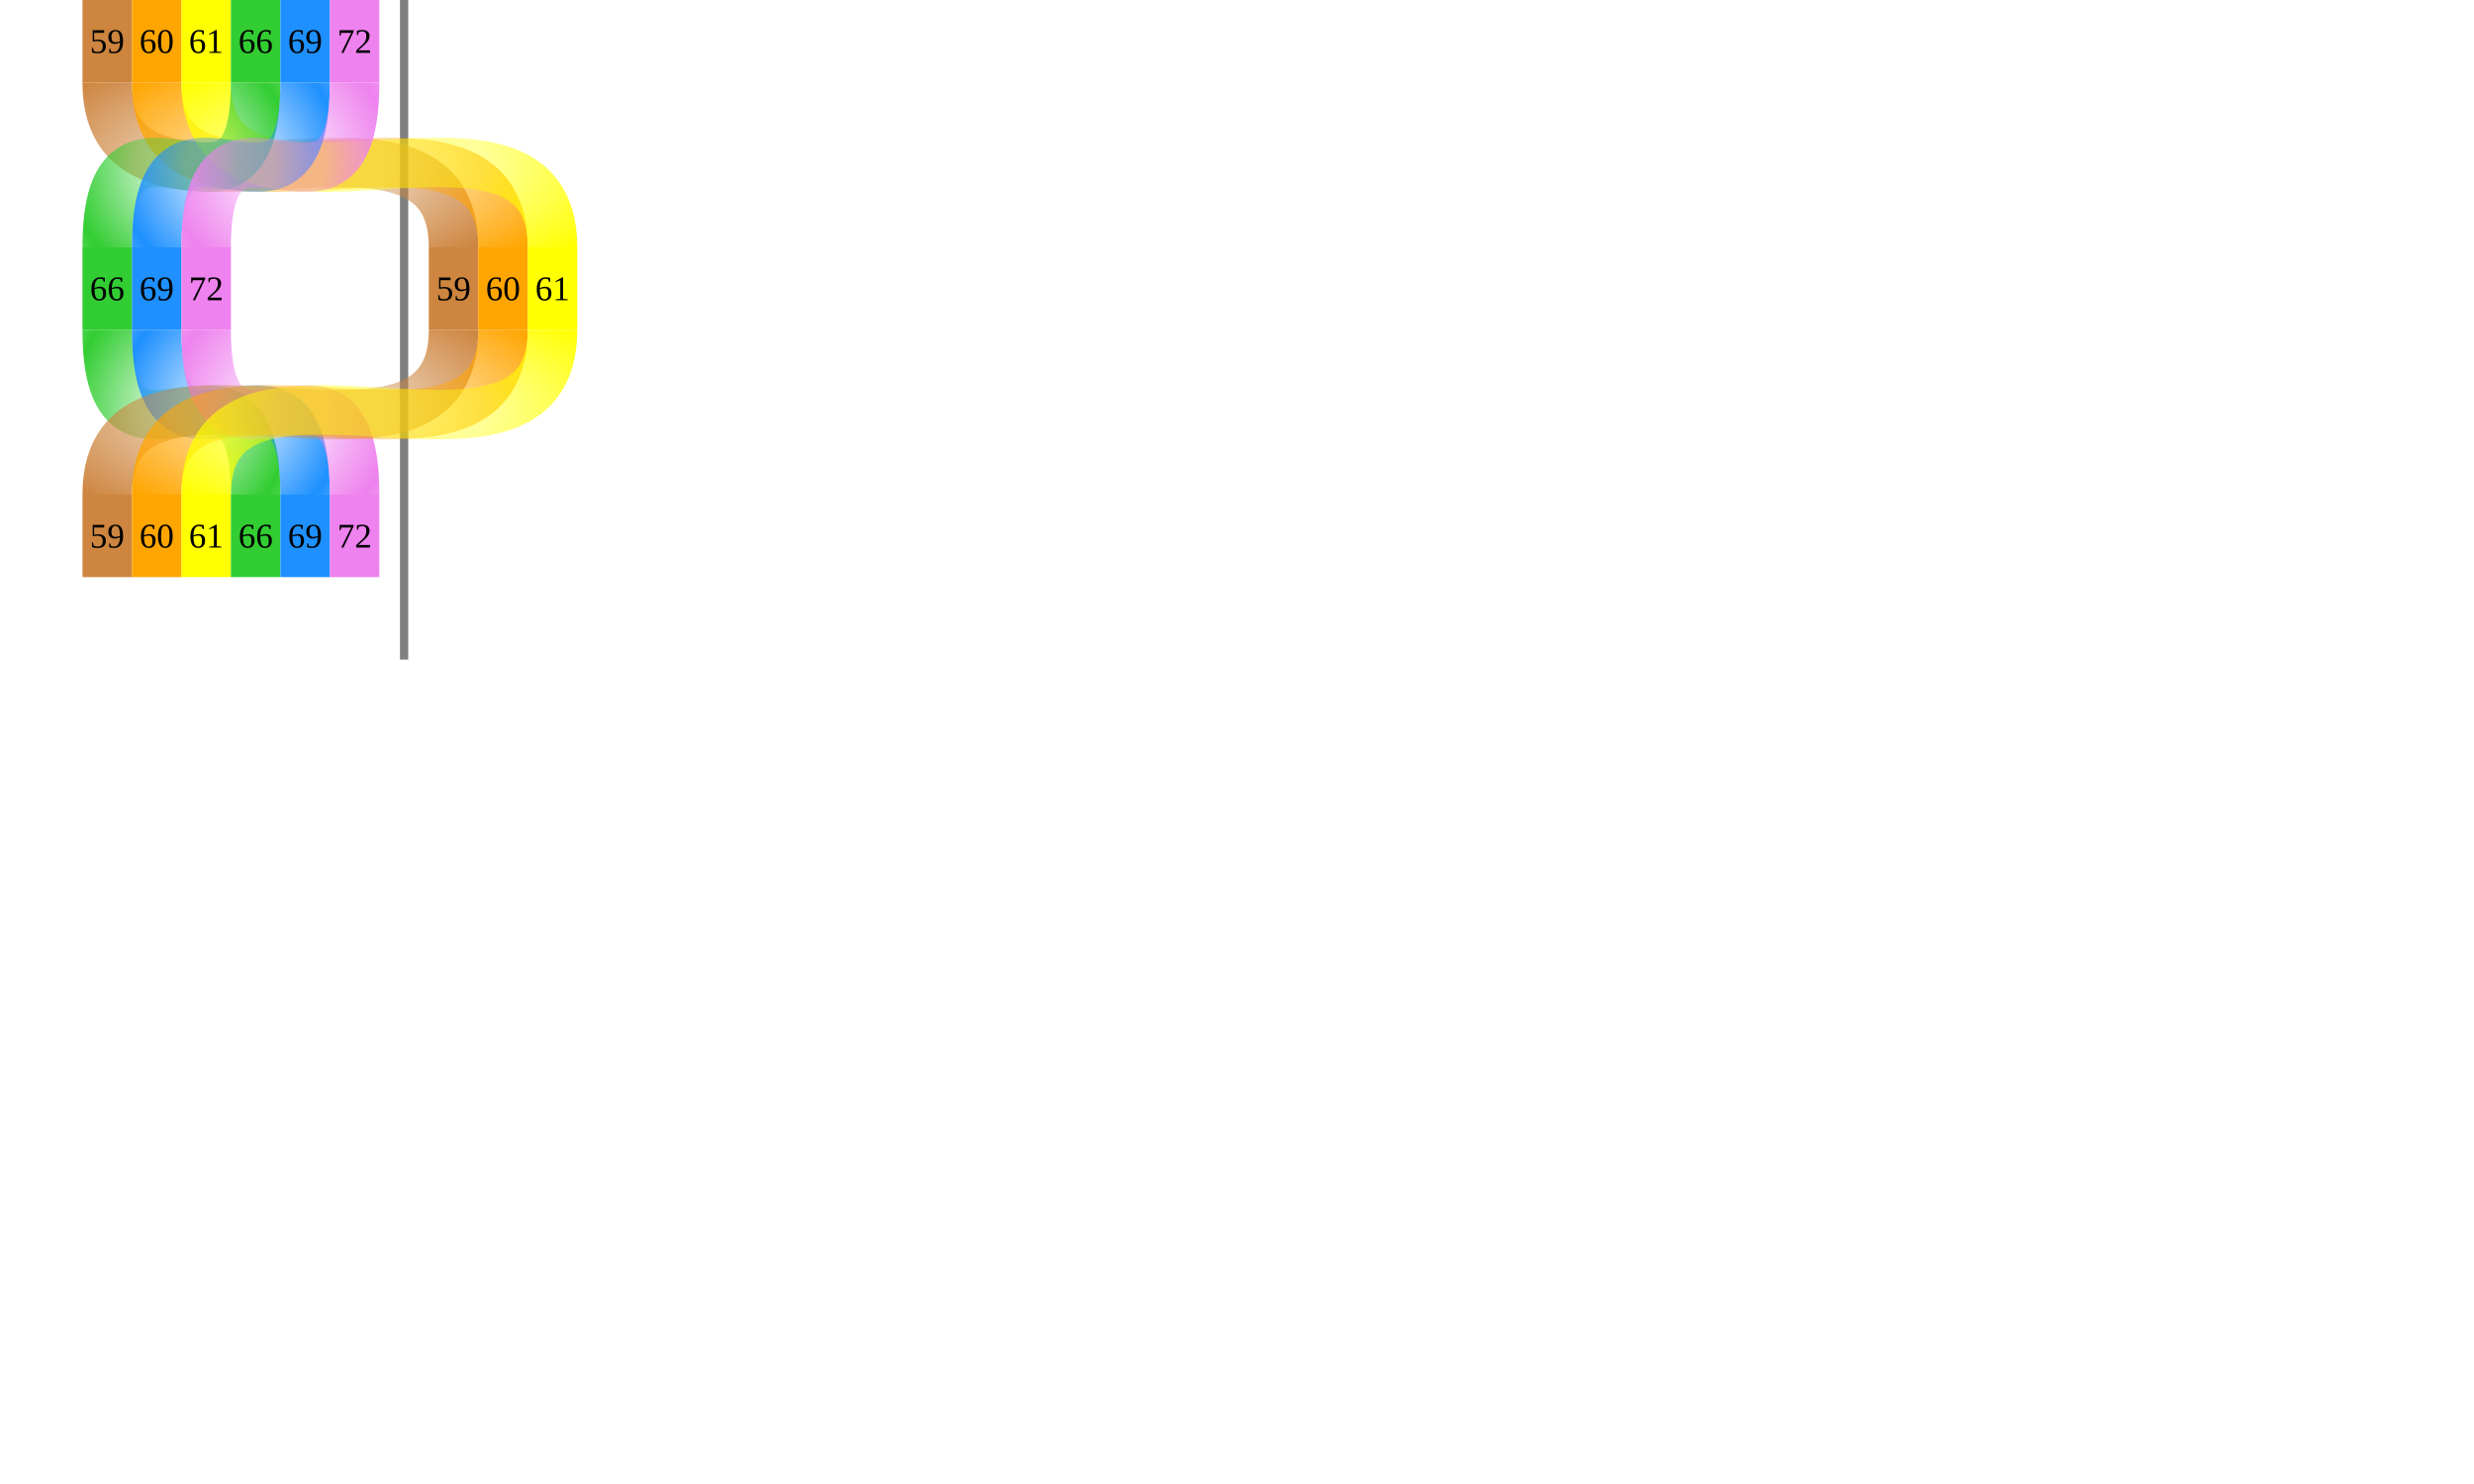
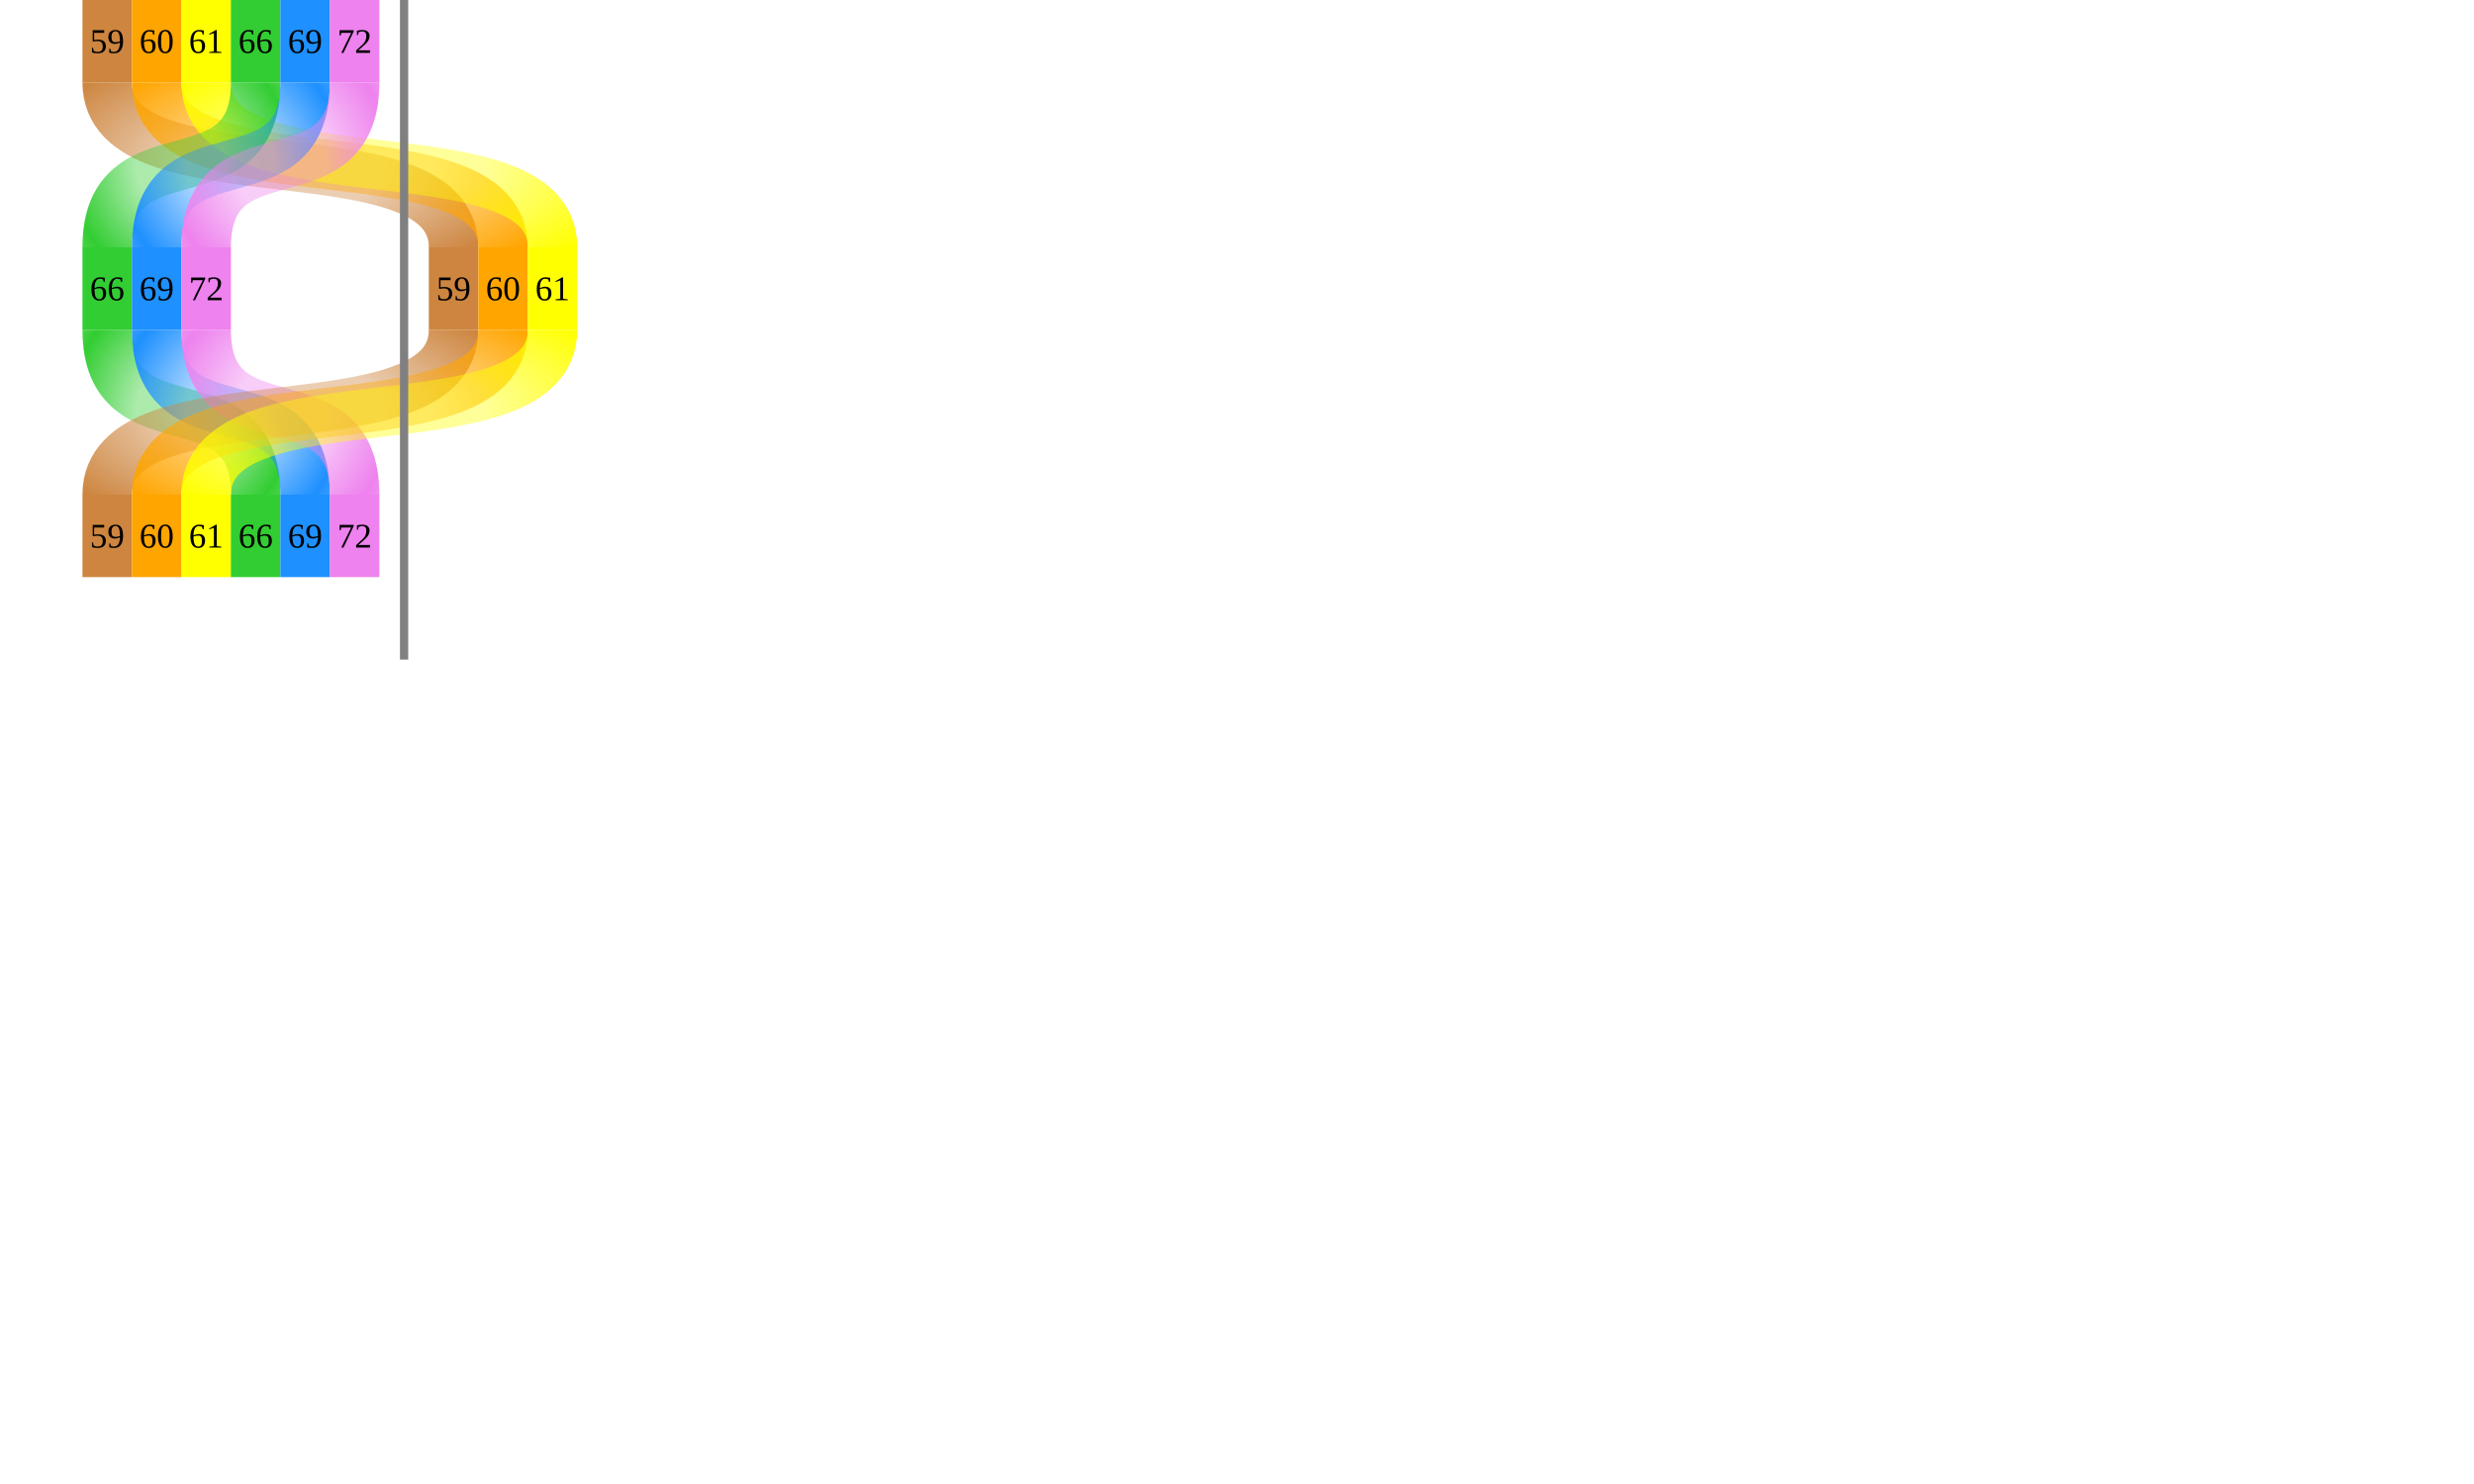
<svg xmlns="http://www.w3.org/2000/svg" viewBox="0 0 300 180">
  <g transform="translate(10)">
-     <line transform="translate(0, -10.0)" x1="39.0" y1="0" x2="39.0" y2="90.0" stroke="gray" />
    <defs>
      <radialGradient id="dodgerblueGradient" cx="50%" cy="50%" r="150%">
        <stop offset="20%" stop-color="dodgerblue" stop-opacity=".4" />
        <stop offset="50%" stop-color="dodgerblue" stop-opacity="1" />
        <stop offset="80%" stop-color="dodgerblue" stop-opacity=".4" />
      </radialGradient>
      <radialGradient id="yellowGradient" cx="50%" cy="50%" r="150%">
        <stop offset="20%" stop-color="yellow" stop-opacity=".4" />
        <stop offset="50%" stop-color="yellow" stop-opacity="1" />
        <stop offset="80%" stop-color="yellow" stop-opacity=".4" />
      </radialGradient>
      <radialGradient id="violetGradient" cx="50%" cy="50%" r="150%">
        <stop offset="20%" stop-color="violet" stop-opacity=".4" />
        <stop offset="50%" stop-color="violet" stop-opacity="1" />
        <stop offset="80%" stop-color="violet" stop-opacity=".4" />
      </radialGradient>
      <radialGradient id="orangeGradient" cx="50%" cy="50%" r="150%">
        <stop offset="20%" stop-color="orange" stop-opacity=".4" />
        <stop offset="50%" stop-color="orange" stop-opacity="1" />
        <stop offset="80%" stop-color="orange" stop-opacity=".4" />
      </radialGradient>
      <radialGradient id="limegreenGradient" cx="50%" cy="50%" r="150%">
        <stop offset="20%" stop-color="limegreen" stop-opacity=".4" />
        <stop offset="50%" stop-color="limegreen" stop-opacity="1" />
        <stop offset="80%" stop-color="limegreen" stop-opacity=".4" />
      </radialGradient>
      <radialGradient id="peruGradient" cx="50%" cy="50%" r="150%">
        <stop offset="20%" stop-color="peru" stop-opacity=".4" />
        <stop offset="50%" stop-color="peru" stop-opacity="1" />
        <stop offset="80%" stop-color="peru" stop-opacity=".4" />
      </radialGradient>
    </defs>
    <g transform="translate(0, 0.0)">
      <rect x="0.0" y="0" width="6.0" height="10.0" fill="peru" />
      <text x="3.0" y="5.0" text-anchor="middle" dominant-baseline="central" font-size="4.2">59</text>
      <rect x="6.0" y="0" width="6.0" height="10.0" fill="orange" />
      <text x="9.0" y="5.0" text-anchor="middle" dominant-baseline="central" font-size="4.2">60</text>
      <rect x="12.0" y="0" width="6.0" height="10.0" fill="yellow" />
      <text x="15.0" y="5.0" text-anchor="middle" dominant-baseline="central" font-size="4.2">61</text>
      <rect x="18.0" y="0" width="6.0" height="10.0" fill="limegreen" />
      <text x="21.0" y="5.0" text-anchor="middle" dominant-baseline="central" font-size="4.2">66</text>
      <rect x="24.0" y="0" width="6.0" height="10.0" fill="dodgerblue" />
      <text x="27.0" y="5.0" text-anchor="middle" dominant-baseline="central" font-size="4.2">69</text>
      <rect x="30.0" y="0" width="6.0" height="10.0" fill="violet" />
      <text x="33.0" y="5.0" text-anchor="middle" dominant-baseline="central" font-size="4.2">72</text>
    </g>
    <g transform="translate(0, 30.0)">
      <rect x="0.0" y="0" width="6.0" height="10.0" fill="limegreen" />
      <text x="3.0" y="5.0" text-anchor="middle" dominant-baseline="central" font-size="4.2">66</text>
      <rect x="6.0" y="0" width="6.0" height="10.0" fill="dodgerblue" />
      <text x="9.0" y="5.0" text-anchor="middle" dominant-baseline="central" font-size="4.2">69</text>
      <rect x="12.0" y="0" width="6.0" height="10.0" fill="violet" />
      <text x="15.0" y="5.0" text-anchor="middle" dominant-baseline="central" font-size="4.2">72</text>
      <rect x="42.0" y="0" width="6.0" height="10.0" fill="peru" />
      <text x="45.0" y="5.0" text-anchor="middle" dominant-baseline="central" font-size="4.2">59</text>
      <rect x="48.0" y="0" width="6.0" height="10.0" fill="orange" />
      <text x="51.0" y="5.0" text-anchor="middle" dominant-baseline="central" font-size="4.2">60</text>
      <rect x="54.0" y="0" width="6.0" height="10.0" fill="yellow" />
      <text x="57.0" y="5.0" text-anchor="middle" dominant-baseline="central" font-size="4.2">61</text>
    </g>
    <g transform="translate(0, 60.0)">
      <rect x="0.0" y="0" width="6.0" height="10.0" fill="peru" />
      <text x="3.0" y="5.0" text-anchor="middle" dominant-baseline="central" font-size="4.2">59</text>
      <rect x="6.0" y="0" width="6.0" height="10.0" fill="orange" />
      <text x="9.0" y="5.0" text-anchor="middle" dominant-baseline="central" font-size="4.2">60</text>
      <rect x="12.0" y="0" width="6.0" height="10.0" fill="yellow" />
      <text x="15.0" y="5.0" text-anchor="middle" dominant-baseline="central" font-size="4.2">61</text>
      <rect x="18.0" y="0" width="6.0" height="10.0" fill="limegreen" />
      <text x="21.0" y="5.0" text-anchor="middle" dominant-baseline="central" font-size="4.2">66</text>
      <rect x="24.0" y="0" width="6.0" height="10.0" fill="dodgerblue" />
      <text x="27.0" y="5.0" text-anchor="middle" dominant-baseline="central" font-size="4.2">69</text>
      <rect x="30.0" y="0" width="6.0" height="10.0" fill="violet" />
      <text x="33.0" y="5.0" text-anchor="middle" dominant-baseline="central" font-size="4.2">72</text>
    </g>
    <g transform="translate(0, 30.0)">
-       <path d="M 3.0,-20.0 C 3.0,2.5 45.0, -22.5 45.0,0" stroke="url(#peruGradient)" fill="none" stroke-width="6.0" />
-       <path d="M 9.0,-20.0 C 9.0,2.5 51.0, -22.5 51.0,0" stroke="url(#orangeGradient)" fill="none" stroke-width="6.0" />
-       <path d="M 15.0,-20.0 C 15.0,2.5 57.0, -22.5 57.0,0" stroke="url(#yellowGradient)" fill="none" stroke-width="6.0" />
-       <path d="M 21.0,-20.0 C 21.0,2.5 3.0, -22.5 3.0,0" stroke="url(#limegreenGradient)" fill="none" stroke-width="6.0" />
-       <path d="M 27.0,-20.0 C 27.0,2.5 9.0, -22.5 9.0,0" stroke="url(#dodgerblueGradient)" fill="none" stroke-width="6.0" />
-       <path d="M 33.0,-20.0 C 33.0,2.5 15.0, -22.5 15.0,0" stroke="url(#violetGradient)" fill="none" stroke-width="6.0" />
+       <path d="M 3.0,-20.0 C 3.0,-5.0 45.0, -15.0 45.0,0" stroke="url(#peruGradient)" fill="none" stroke-width="6.0" />
+       <path d="M 9.0,-20.0 C 9.0,-5.0 51.0, -15.0 51.0,0" stroke="url(#orangeGradient)" fill="none" stroke-width="6.0" />
+       <path d="M 15.0,-20.0 C 15.0,-5.0 57.0, -15.0 57.0,0" stroke="url(#yellowGradient)" fill="none" stroke-width="6.0" />
+       <path d="M 21.0,-20.0 C 21.0,-5.0 3.0, -15.0 3.0,0" stroke="url(#limegreenGradient)" fill="none" stroke-width="6.0" />
+       <path d="M 27.0,-20.0 C 27.0,-5.0 9.0, -15.0 9.0,0" stroke="url(#dodgerblueGradient)" fill="none" stroke-width="6.0" />
+       <path d="M 33.0,-20.0 C 33.0,-5.0 15.0, -15.0 15.0,0" stroke="url(#violetGradient)" fill="none" stroke-width="6.0" />
    </g>
    <g transform="translate(0, 60.0)">
-       <path d="M 3.0,-20.0 C 3.0,2.5 21.0, -22.5 21.0,0" stroke="url(#limegreenGradient)" fill="none" stroke-width="6.0" />
-       <path d="M 9.0,-20.0 C 9.0,2.5 27.0, -22.5 27.0,0" stroke="url(#dodgerblueGradient)" fill="none" stroke-width="6.0" />
-       <path d="M 15.0,-20.0 C 15.0,2.5 33.0, -22.5 33.0,0" stroke="url(#violetGradient)" fill="none" stroke-width="6.0" />
-       <path d="M 45.0,-20.0 C 45.0,2.5 3.0, -22.5 3.0,0" stroke="url(#peruGradient)" fill="none" stroke-width="6.0" />
-       <path d="M 51.0,-20.0 C 51.0,2.5 9.0, -22.5 9.0,0" stroke="url(#orangeGradient)" fill="none" stroke-width="6.0" />
-       <path d="M 57.0,-20.0 C 57.0,2.5 15.0, -22.5 15.0,0" stroke="url(#yellowGradient)" fill="none" stroke-width="6.0" />
+       <path d="M 3.0,-20.0 C 3.0,-5.0 21.0, -15.0 21.0,0" stroke="url(#limegreenGradient)" fill="none" stroke-width="6.0" />
+       <path d="M 9.0,-20.0 C 9.0,-5.0 27.0, -15.0 27.0,0" stroke="url(#dodgerblueGradient)" fill="none" stroke-width="6.0" />
+       <path d="M 15.0,-20.0 C 15.0,-5.0 33.0, -15.0 33.0,0" stroke="url(#violetGradient)" fill="none" stroke-width="6.0" />
+       <path d="M 45.0,-20.0 C 45.0,-5.0 3.0, -15.0 3.0,0" stroke="url(#peruGradient)" fill="none" stroke-width="6.0" />
+       <path d="M 51.0,-20.0 C 51.0,-5.0 9.0, -15.0 9.0,0" stroke="url(#orangeGradient)" fill="none" stroke-width="6.0" />
+       <path d="M 57.0,-20.0 C 57.0,-5.0 15.0, -15.0 15.0,0" stroke="url(#yellowGradient)" fill="none" stroke-width="6.0" />
    </g>
+     <line transform="translate(0, -10.0)" x1="39.0" y1="0" x2="39.0" y2="90.0" stroke="gray" />
  </g>
</svg>
